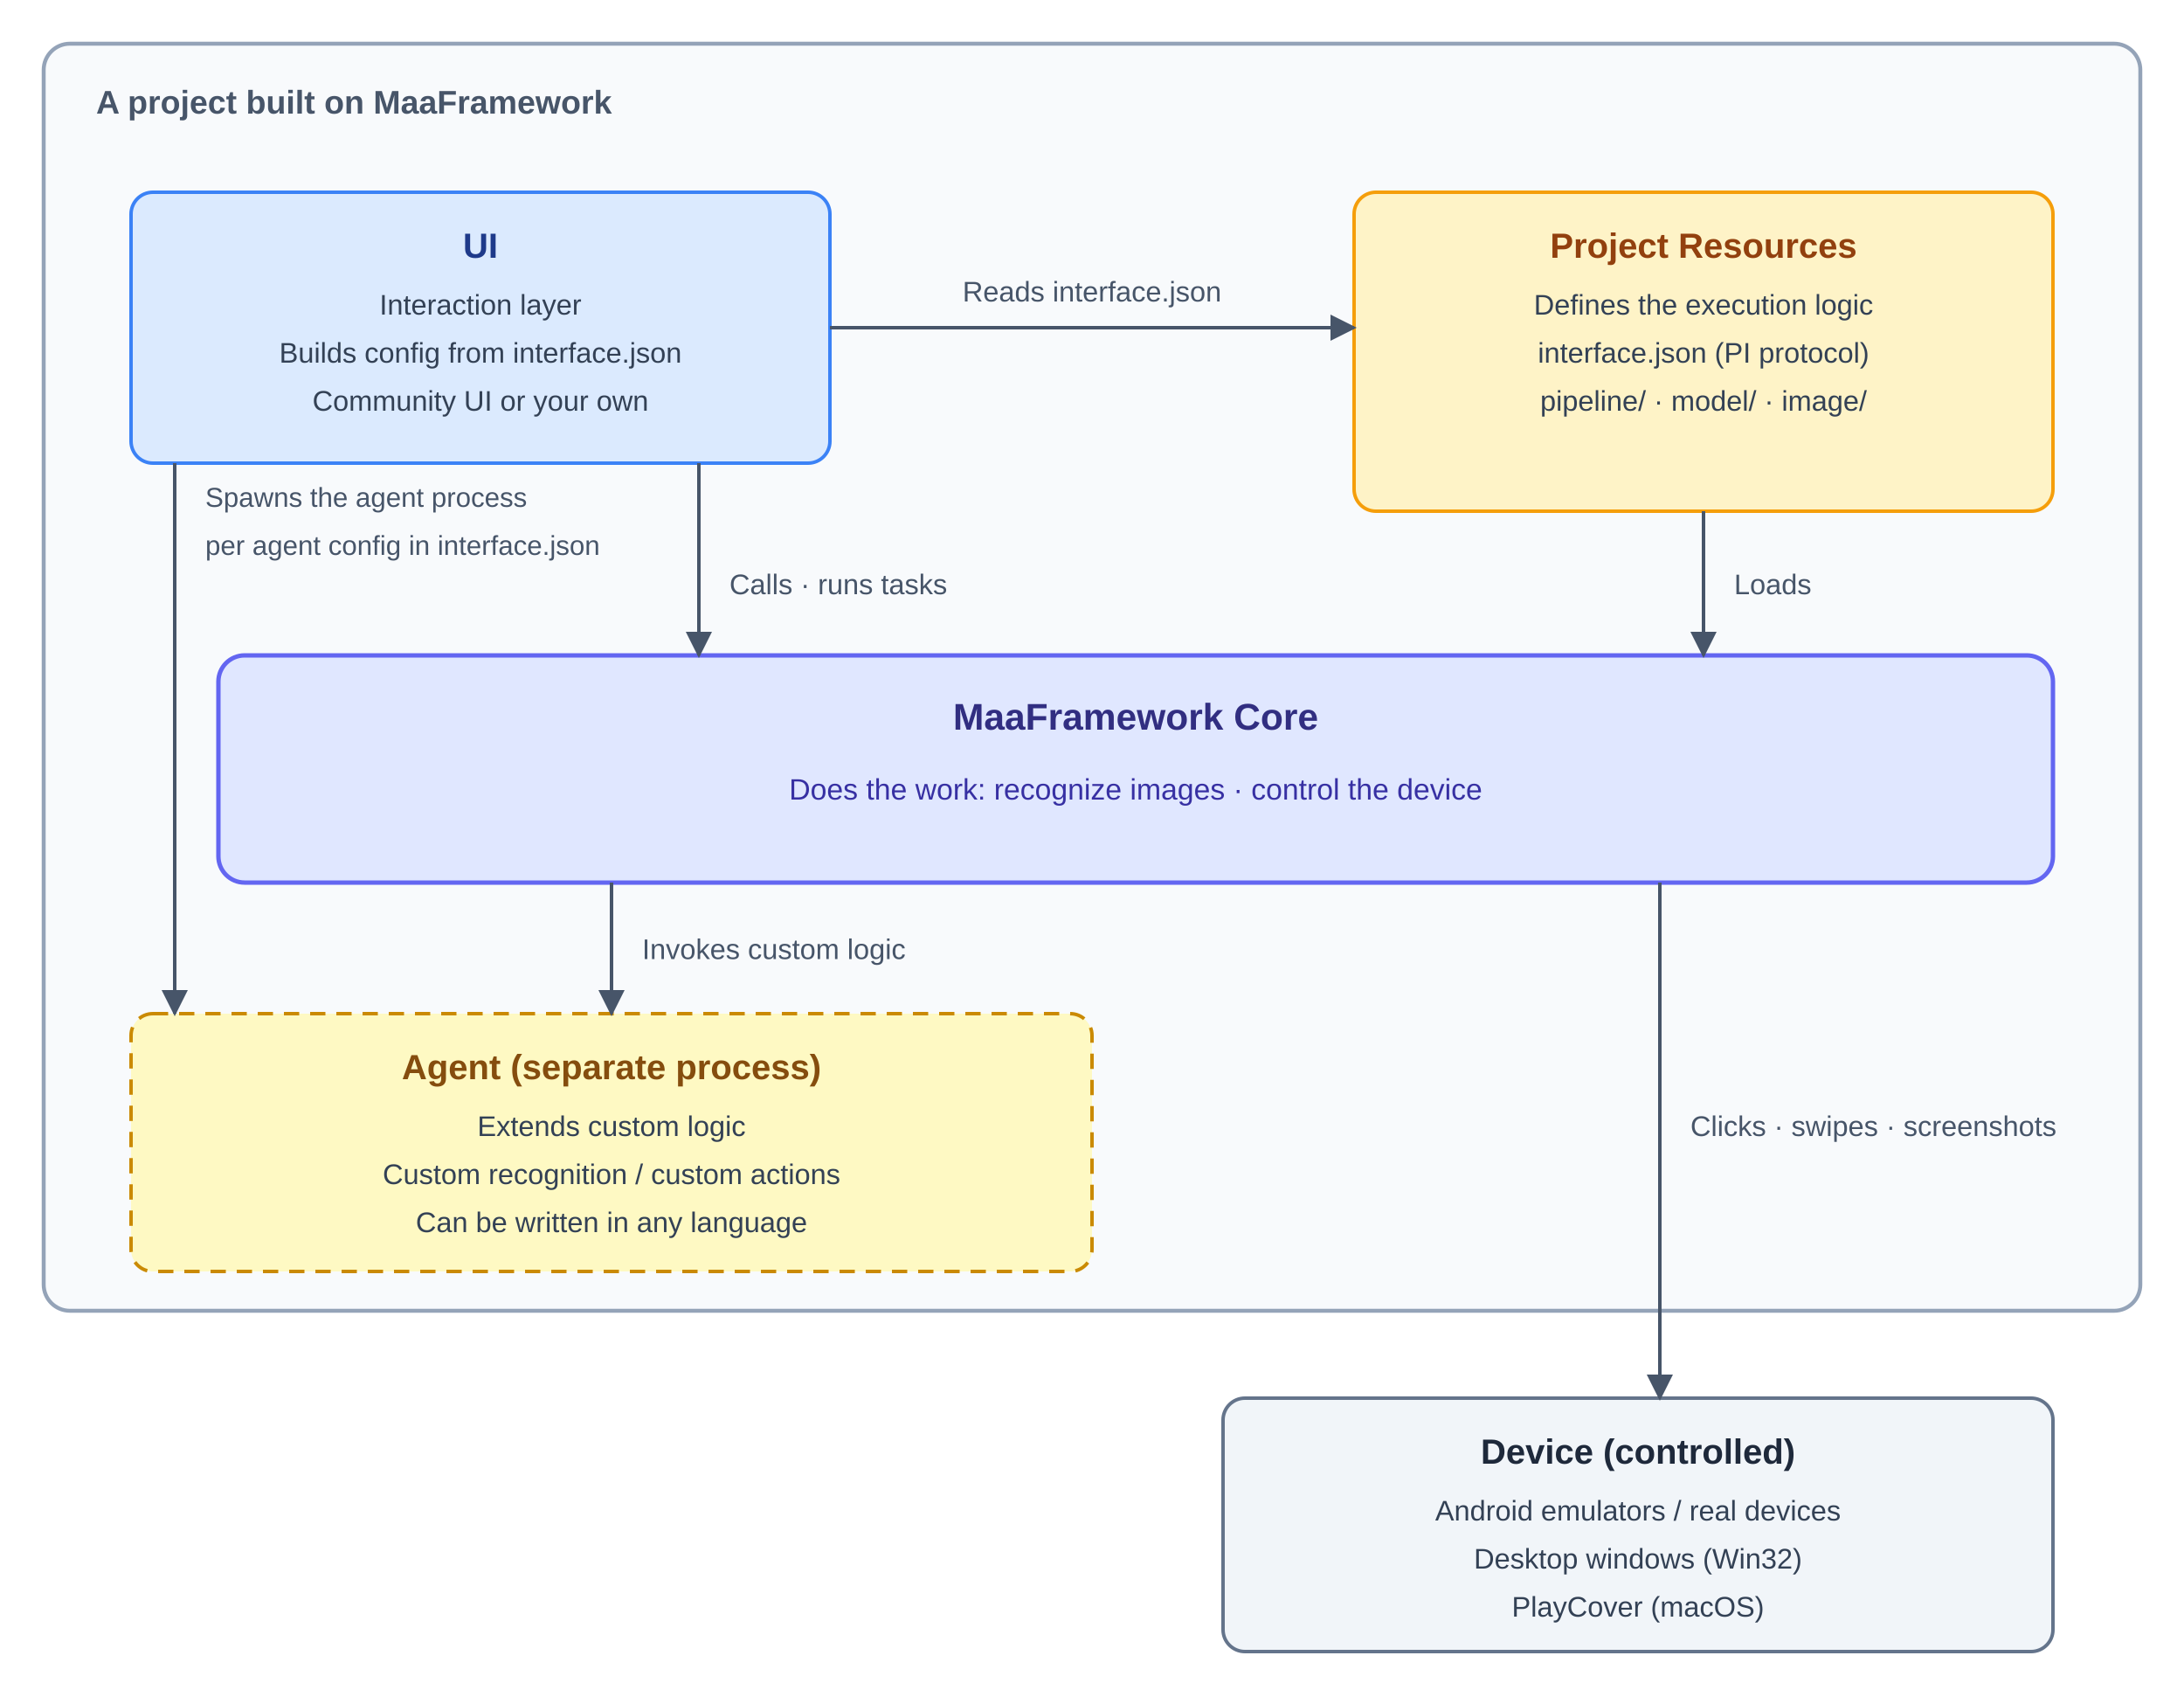
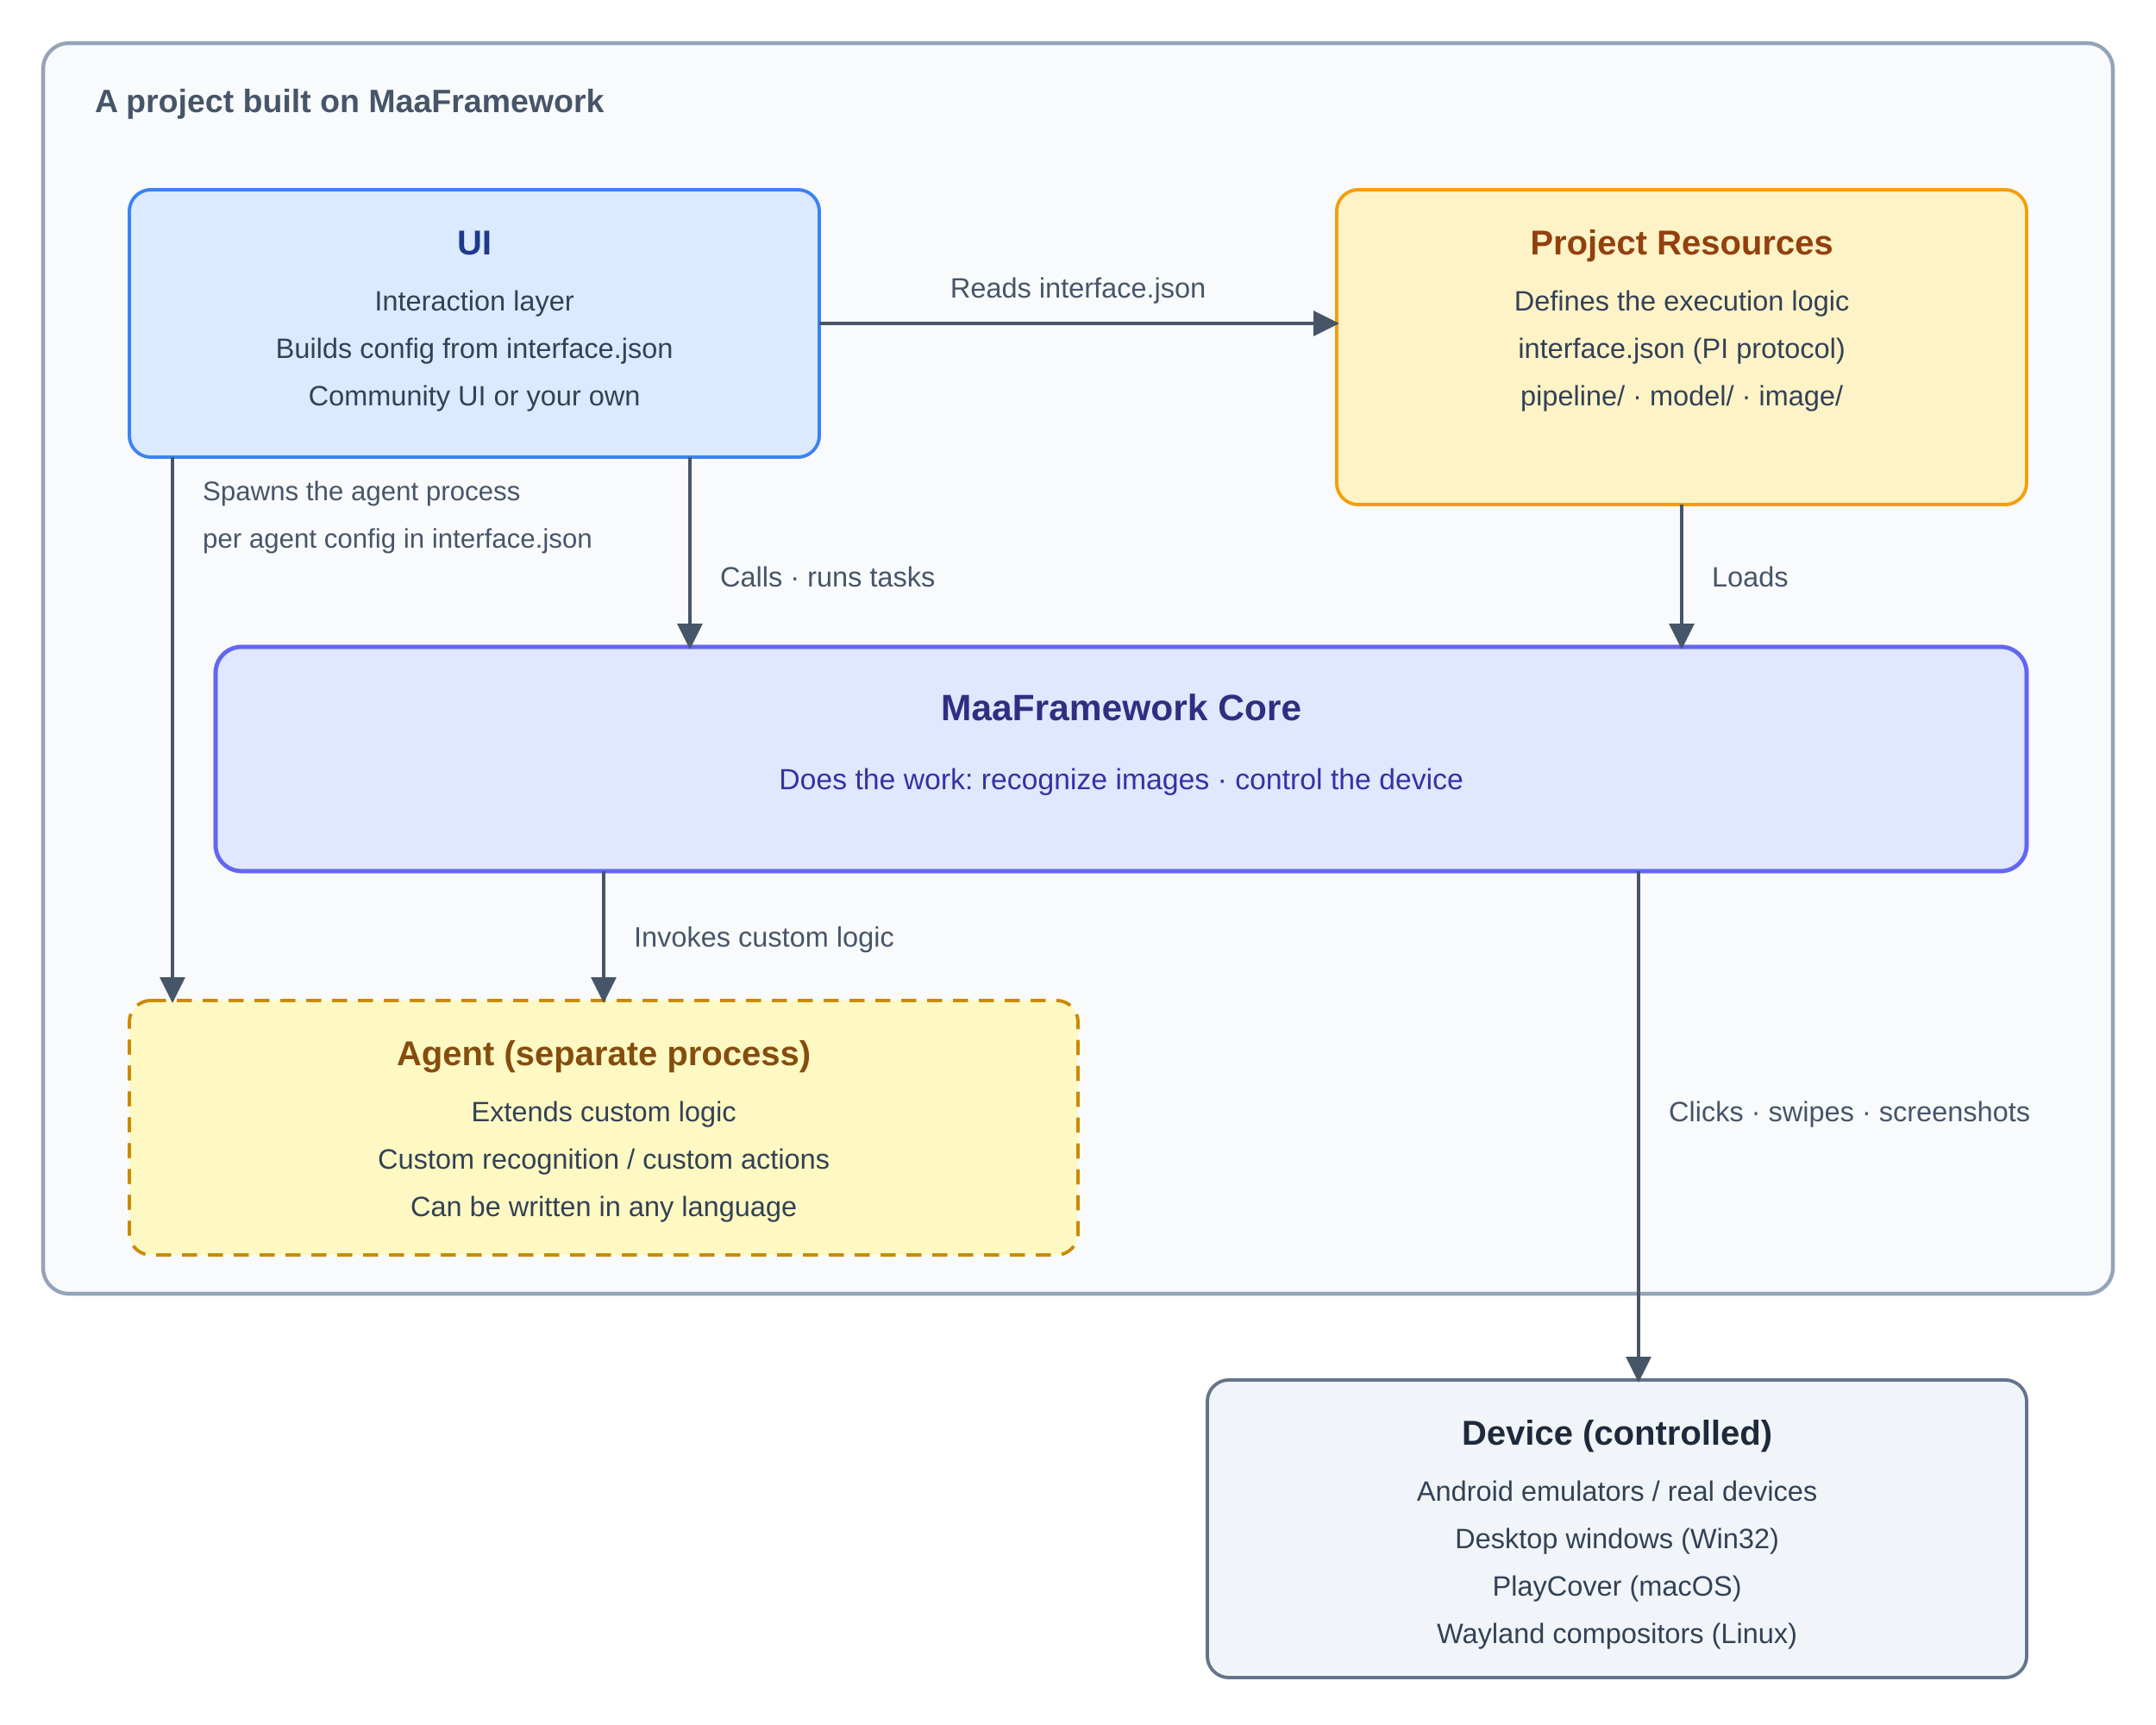
- <svg xmlns="http://www.w3.org/2000/svg" width="1000" height="780" viewBox="0 0 1000 780">
+ <svg xmlns="http://www.w3.org/2000/svg" width="1000" height="800" viewBox="0 0 1000 800">
  <defs>
    <marker id="arrow" viewBox="0 0 10 10" refX="9" refY="5" markerWidth="7.5" markerHeight="7.5" orient="auto-start-reverse">
      <path d="M 0 0 L 10 5 L 0 10 z" fill="#475569" />
    </marker>
  </defs>
-   <rect width="1000" height="780" fill="#FFFFFF" />
+   <rect width="1000" height="800" fill="#FFFFFF" />
  <rect x="20" y="20" width="960" height="580" rx="12" fill="#F8FAFC" stroke="#94A3B8" stroke-width="1.8" />
  <text x="44" y="52" font-size="15" fill="#475569" text-anchor="start" font-weight="600" font-family="'Segoe UI','Helvetica Neue',Arial,sans-serif">A project built on MaaFramework</text>
  <rect x="60" y="88" width="320" height="124" rx="10" fill="#DBEAFE" stroke="#3B82F6" stroke-width="1.6" />
  <text x="220.0" y="118" font-size="16" fill="#1E3A8A" text-anchor="middle" font-weight="600" font-family="'Segoe UI','Helvetica Neue',Arial,sans-serif">UI</text>
  <text x="220.0" y="144" font-size="13" fill="#334155" text-anchor="middle" font-family="'Segoe UI','Helvetica Neue',Arial,sans-serif">Interaction layer</text>
  <text x="220.0" y="166" font-size="13" fill="#334155" text-anchor="middle" font-family="'Segoe UI','Helvetica Neue',Arial,sans-serif">Builds config from interface.json</text>
  <text x="220.0" y="188" font-size="13" fill="#334155" text-anchor="middle" font-family="'Segoe UI','Helvetica Neue',Arial,sans-serif">Community UI or your own</text>
  <rect x="620" y="88" width="320" height="146" rx="10" fill="#FEF3C7" stroke="#F59E0B" stroke-width="1.6" />
  <text x="780.0" y="118" font-size="16" fill="#92400E" text-anchor="middle" font-weight="600" font-family="'Segoe UI','Helvetica Neue',Arial,sans-serif">Project Resources</text>
  <text x="780.0" y="144" font-size="13" fill="#334155" text-anchor="middle" font-family="'Segoe UI','Helvetica Neue',Arial,sans-serif">Defines the execution logic</text>
  <text x="780.0" y="166" font-size="13" fill="#334155" text-anchor="middle" font-family="'Segoe UI','Helvetica Neue',Arial,sans-serif">interface.json (PI protocol)</text>
  <text x="780.0" y="188" font-size="13" fill="#334155" text-anchor="middle" font-family="'Segoe UI','Helvetica Neue',Arial,sans-serif">pipeline/ · model/ · image/</text>
  <rect x="100" y="300" width="840" height="104" rx="12" fill="#E0E7FF" stroke="#6366F1" stroke-width="2" />
  <text x="520.0" y="334" font-size="17" fill="#312E81" text-anchor="middle" font-weight="600" font-family="'Segoe UI','Helvetica Neue',Arial,sans-serif">MaaFramework Core</text>
  <text x="520.0" y="366" font-size="13.5" fill="#3730A3" text-anchor="middle" font-family="'Segoe UI','Helvetica Neue',Arial,sans-serif">Does the work: recognize images · control the device</text>
  <rect x="60" y="464" width="440" height="118" rx="10" fill="#FEF9C3" stroke="#CA8A04" stroke-width="1.6" stroke-dasharray="7,5" />
  <text x="280.0" y="494" font-size="16" fill="#854D0E" text-anchor="middle" font-weight="600" font-family="'Segoe UI','Helvetica Neue',Arial,sans-serif">Agent (separate process)</text>
  <text x="280.0" y="520" font-size="13" fill="#334155" text-anchor="middle" font-family="'Segoe UI','Helvetica Neue',Arial,sans-serif">Extends custom logic</text>
  <text x="280.0" y="542" font-size="13" fill="#334155" text-anchor="middle" font-family="'Segoe UI','Helvetica Neue',Arial,sans-serif">Custom recognition / custom actions</text>
  <text x="280.0" y="564" font-size="13" fill="#334155" text-anchor="middle" font-family="'Segoe UI','Helvetica Neue',Arial,sans-serif">Can be written in any language</text>
-   <rect x="560" y="640" width="380" height="116" rx="10" fill="#F1F5F9" stroke="#64748B" stroke-width="1.6" />
+   <rect x="560" y="640" width="380" height="138" rx="10" fill="#F1F5F9" stroke="#64748B" stroke-width="1.6" />
  <text x="750.0" y="670" font-size="16" fill="#1E293B" text-anchor="middle" font-weight="600" font-family="'Segoe UI','Helvetica Neue',Arial,sans-serif">Device (controlled)</text>
  <text x="750.0" y="696" font-size="13" fill="#334155" text-anchor="middle" font-family="'Segoe UI','Helvetica Neue',Arial,sans-serif">Android emulators / real devices</text>
  <text x="750.0" y="718" font-size="13" fill="#334155" text-anchor="middle" font-family="'Segoe UI','Helvetica Neue',Arial,sans-serif">Desktop windows (Win32)</text>
  <text x="750.0" y="740" font-size="13" fill="#334155" text-anchor="middle" font-family="'Segoe UI','Helvetica Neue',Arial,sans-serif">PlayCover (macOS)</text>
+   <text x="750.0" y="762" font-size="13" fill="#334155" text-anchor="middle" font-family="'Segoe UI','Helvetica Neue',Arial,sans-serif">Wayland compositors (Linux)</text>
  <polyline points="380,150 620,150" fill="none" stroke="#475569" stroke-width="1.6" marker-end="url(#arrow)" />
  <text x="500.0" y="138" font-size="13" fill="#475569" text-anchor="middle" font-family="'Segoe UI','Helvetica Neue',Arial,sans-serif">Reads interface.json</text>
  <polyline points="320,212 320,300" fill="none" stroke="#475569" stroke-width="1.6" marker-end="url(#arrow)" />
  <text x="334" y="272" font-size="13" fill="#475569" text-anchor="start" font-family="'Segoe UI','Helvetica Neue',Arial,sans-serif">Calls · runs tasks</text>
  <polyline points="80,212 80,464" fill="none" stroke="#475569" stroke-width="1.6" marker-end="url(#arrow)" />
  <text x="94" y="232" font-size="12.5" fill="#475569" text-anchor="start" font-family="'Segoe UI','Helvetica Neue',Arial,sans-serif">Spawns the agent process</text>
  <text x="94" y="254" font-size="12.5" fill="#475569" text-anchor="start" font-family="'Segoe UI','Helvetica Neue',Arial,sans-serif">per agent config in interface.json</text>
  <polyline points="780,234 780,300" fill="none" stroke="#475569" stroke-width="1.6" marker-end="url(#arrow)" />
  <text x="794" y="272.0" font-size="13" fill="#475569" text-anchor="start" font-family="'Segoe UI','Helvetica Neue',Arial,sans-serif">Loads</text>
  <polyline points="280,404 280,464" fill="none" stroke="#475569" stroke-width="1.6" marker-end="url(#arrow)" />
  <text x="294" y="439.0" font-size="13" fill="#475569" text-anchor="start" font-family="'Segoe UI','Helvetica Neue',Arial,sans-serif">Invokes custom logic</text>
  <polyline points="760,404 760,640" fill="none" stroke="#475569" stroke-width="1.6" marker-end="url(#arrow)" />
  <text x="774" y="520" font-size="13" fill="#475569" text-anchor="start" font-family="'Segoe UI','Helvetica Neue',Arial,sans-serif">Clicks · swipes · screenshots</text>
</svg>
